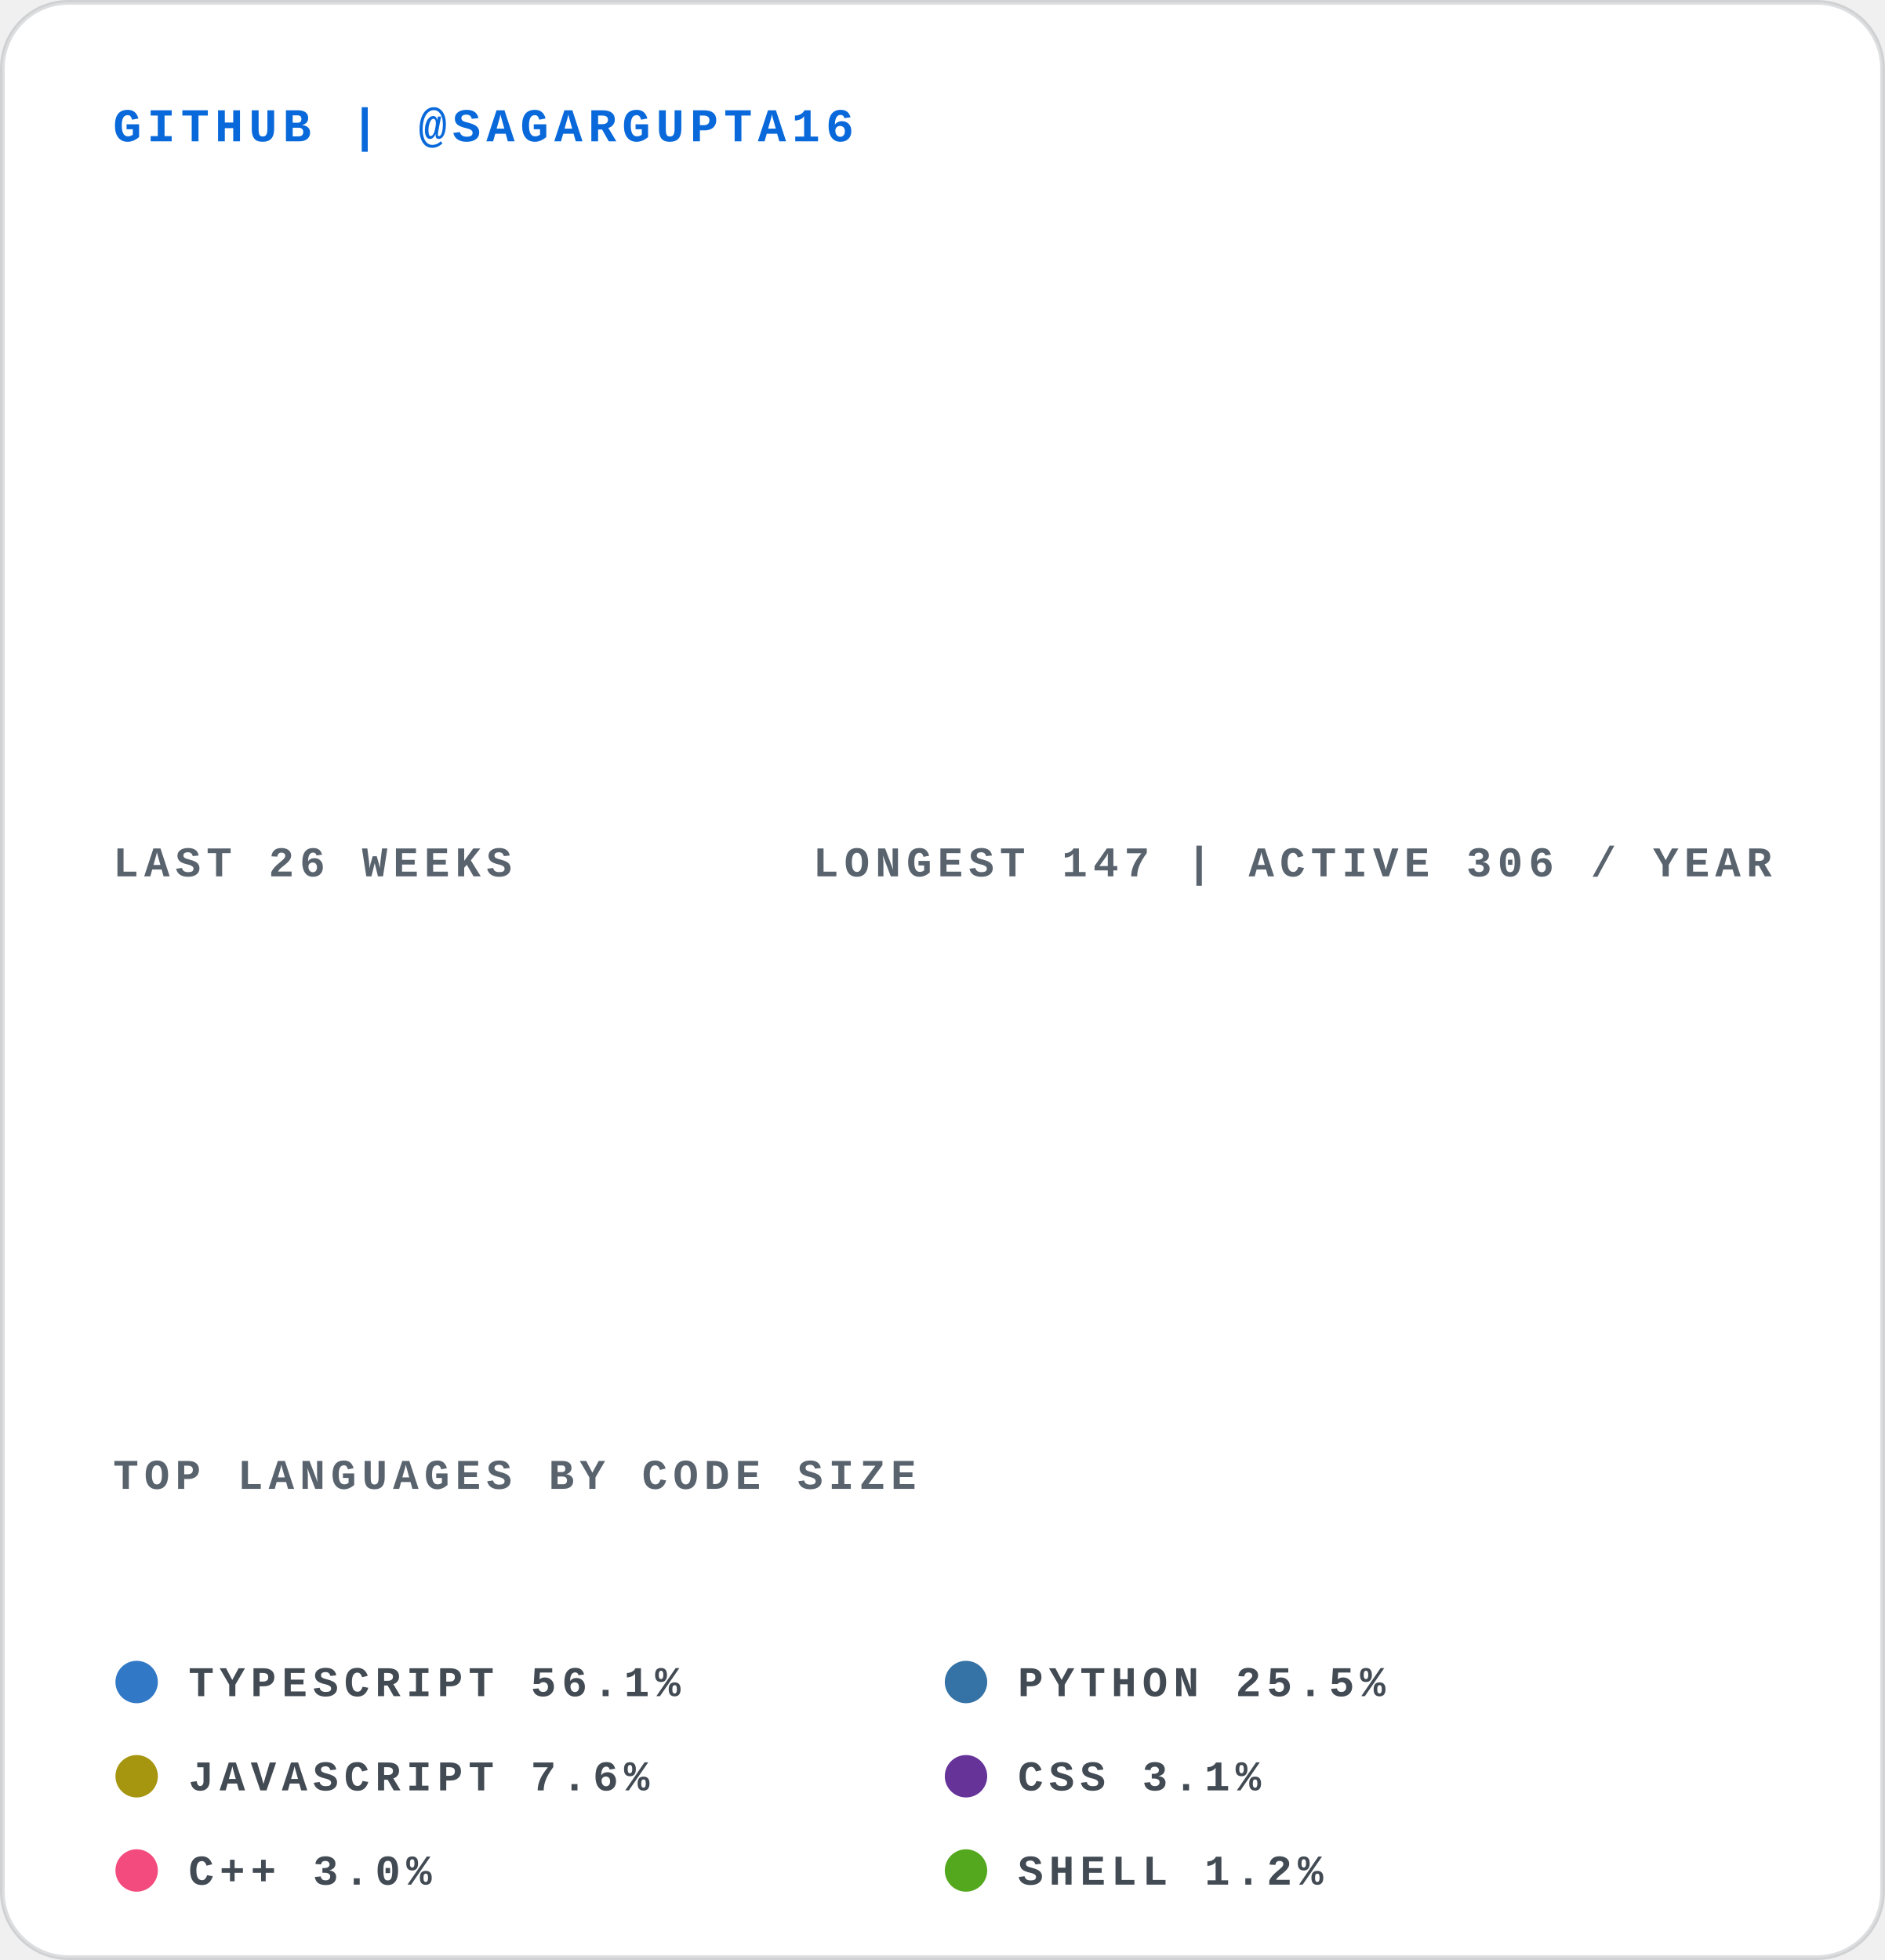
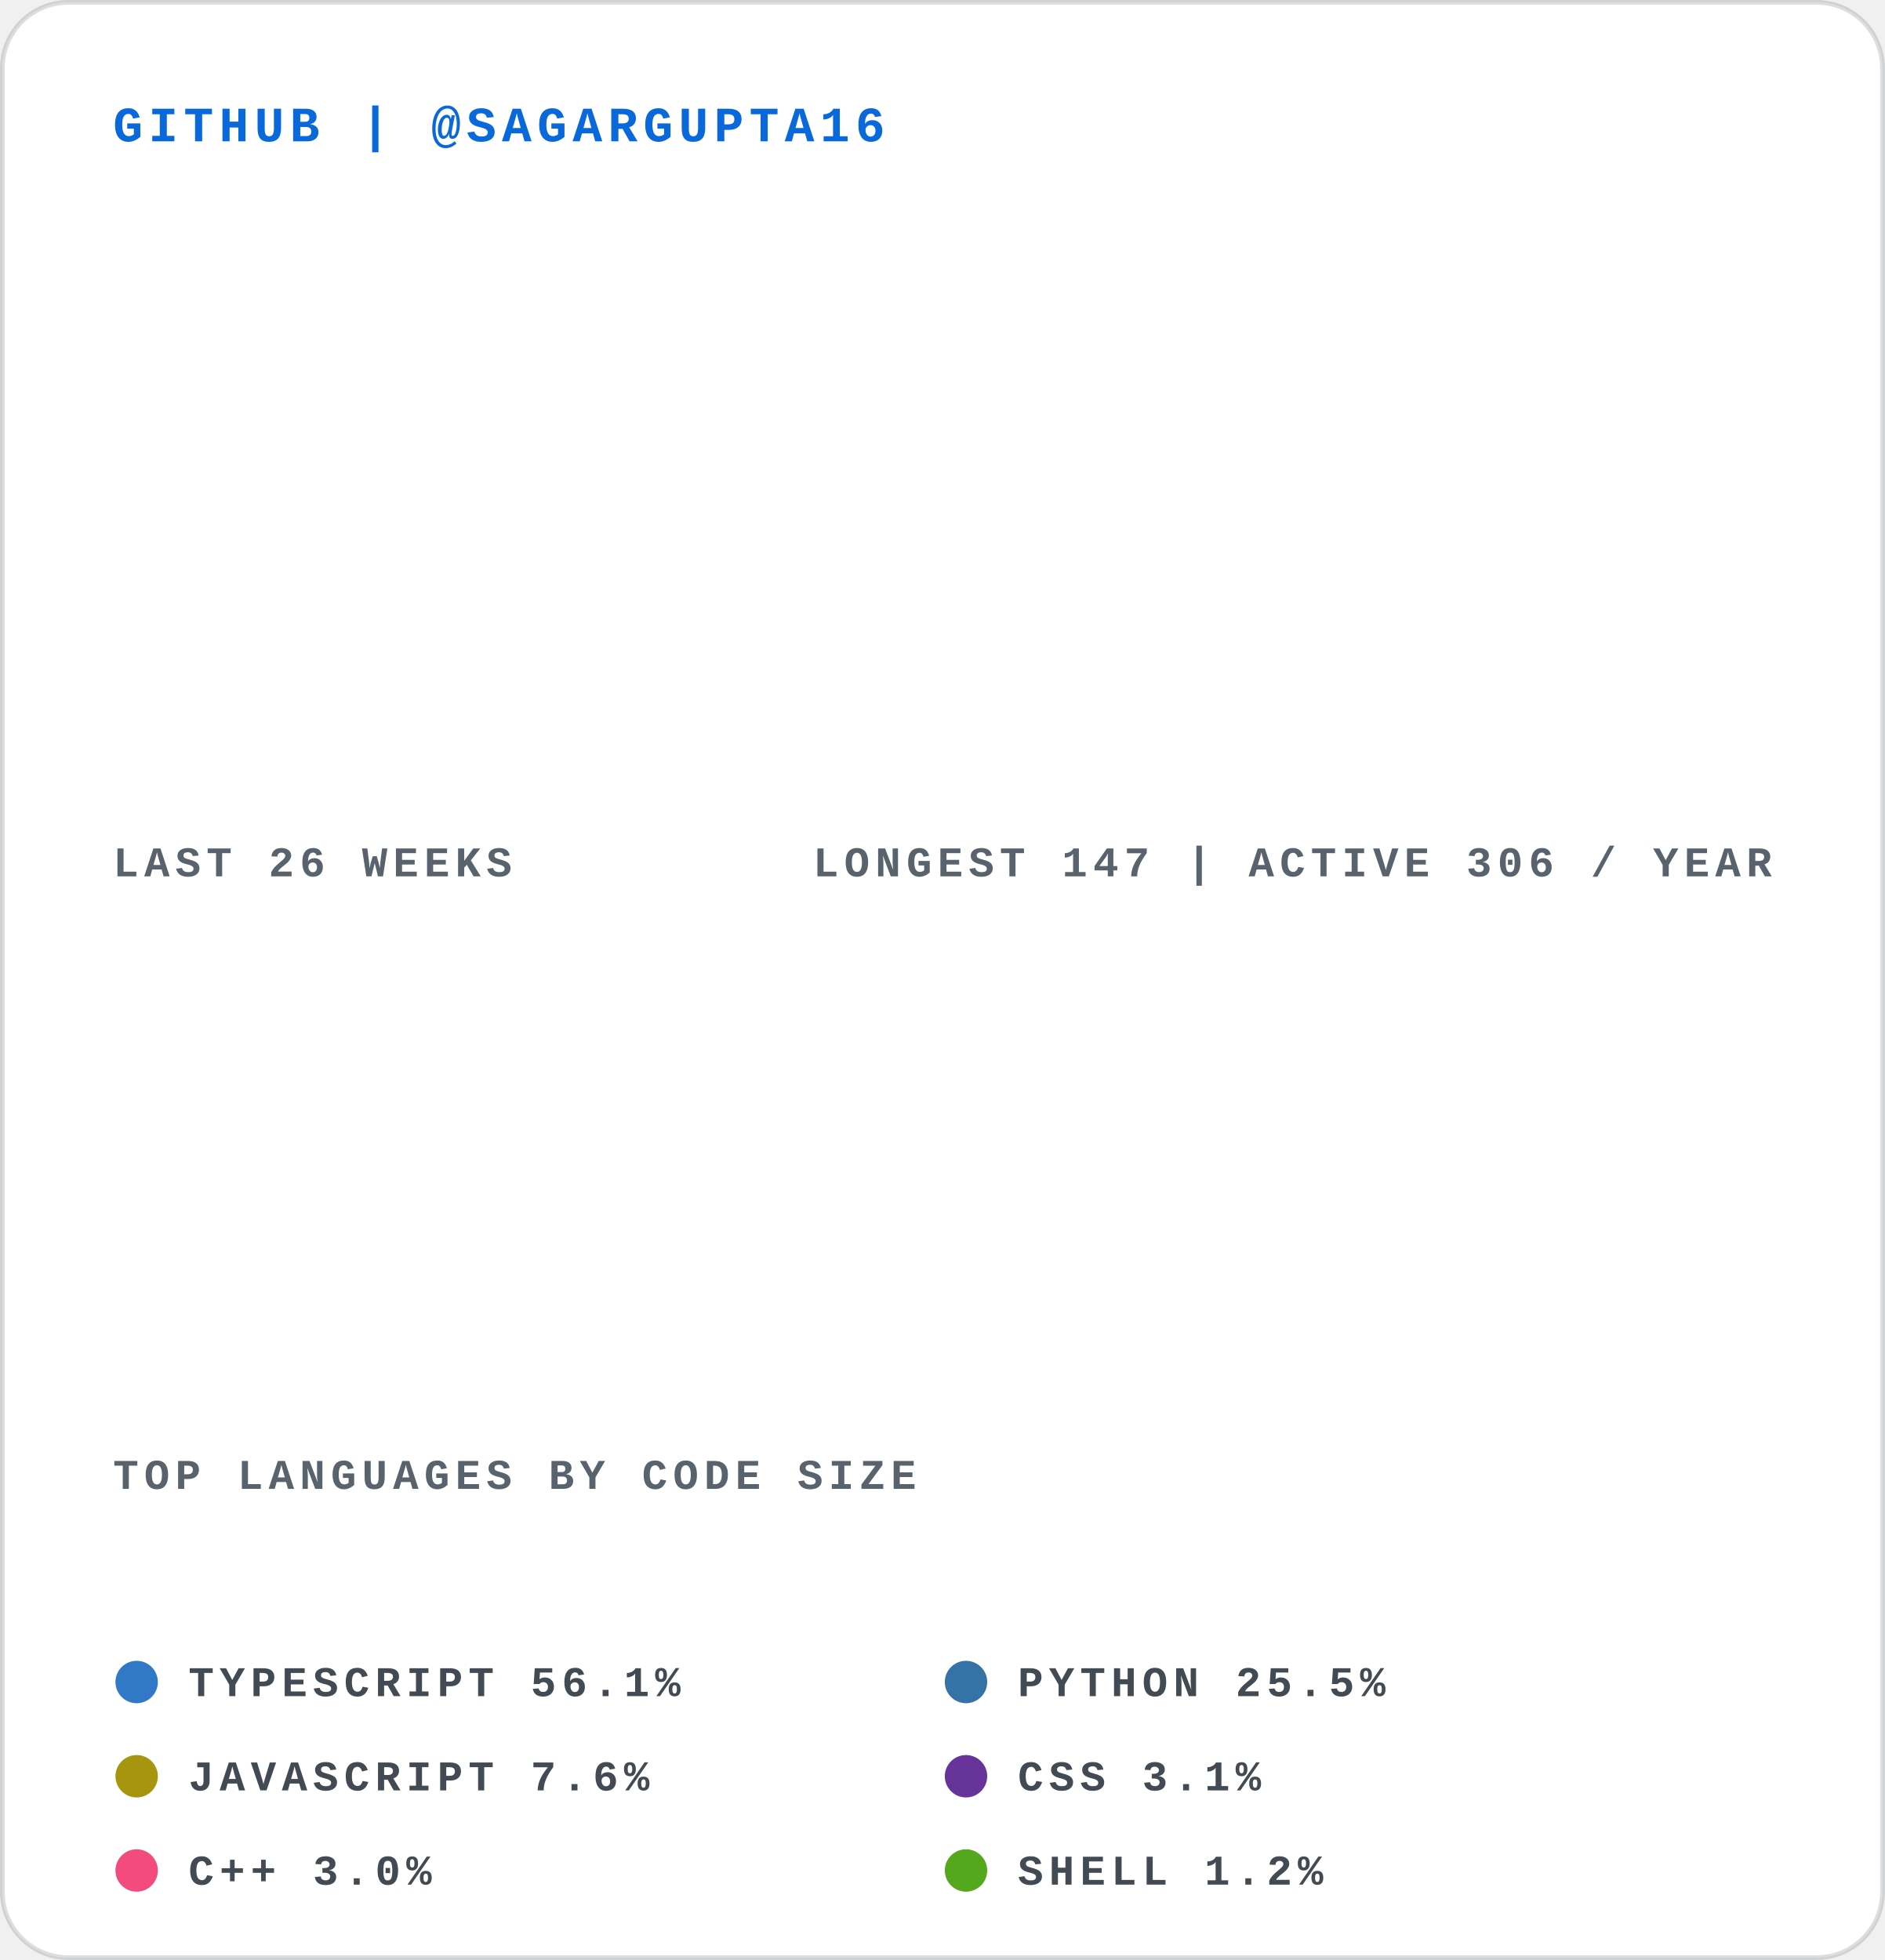
<svg xmlns="http://www.w3.org/2000/svg" width="400" height="416" viewBox="0 0 400 416" role="img" aria-label="GitHub stats for @Sagargupta16: 8016 contributions last year, 1 day streak, 300 stars">
  <style>.m{font-family:'JetBrains Mono','SFMono-Regular',Consolas,'Liberation Mono',Menlo,monospace;font-weight:700;letter-spacing:1.2px}.v{font-family:'Segoe UI',Inter,-apple-system,BlinkMacSystemFont,Helvetica,Arial,sans-serif;font-weight:800}.c{opacity:0;animation:in .5s ease forwards}@keyframes in{to{opacity:1}}.w0{animation-delay:0.40s}.w1{animation-delay:0.43s}.w2{animation-delay:0.46s}.w3{animation-delay:0.49s}.w4{animation-delay:0.52s}.w5{animation-delay:0.55s}.w6{animation-delay:0.58s}.w7{animation-delay:0.61s}.w8{animation-delay:0.64s}.w9{animation-delay:0.67s}.w10{animation-delay:0.70s}.w11{animation-delay:0.73s}.w12{animation-delay:0.76s}.w13{animation-delay:0.79s}.w14{animation-delay:0.82s}.w15{animation-delay:0.85s}.w16{animation-delay:0.88s}.w17{animation-delay:0.91s}.w18{animation-delay:0.94s}.w19{animation-delay:0.97s}.w20{animation-delay:1.00s}.w21{animation-delay:1.03s}.w22{animation-delay:1.06s}.w23{animation-delay:1.09s}.w24{animation-delay:1.12s}.w25{animation-delay:1.15s}.grow{transform:scaleX(0);transform-origin:left;transform-box:fill-box;animation:grow 1.2s .5s ease forwards}@keyframes grow{to{transform:scaleX(1)}}</style>
  <rect x="0.5" y="0.5" width="399" height="415" rx="14" fill="#ffffff" stroke="rgba(31,35,40,0.15)" />
-   <text class="m" x="24" y="30" fill="#0969da" font-size="10">GITHUB | @SAGARGUPTA16</text>
+   <text class="m" x="24" y="30" fill="#0969da" font-size="10.5">GITHUB | @SAGARGUPTA16</text>
  <g opacity="0">
    <animate attributeName="opacity" to="1" begin="0.1s" dur="0.4s" fill="freeze" />
    <rect x="16.0" y="44" width="117.3" height="56" rx="10" fill="#f6f8fa" stroke="rgba(31,35,40,0.1)" />
    <text class="v" x="30.0" y="74" fill="#1f2328" font-size="20">8,016</text>
    <text class="m" x="30.0" y="90" fill="#59636e" font-size="9">CONTRIBUTIONS</text>
  </g>
  <g opacity="0">
    <animate attributeName="opacity" to="1" begin="0.2s" dur="0.4s" fill="freeze" />
    <rect x="141.3" y="44" width="117.3" height="56" rx="10" fill="#f6f8fa" stroke="rgba(31,35,40,0.1)" />
    <text class="v" x="155.3" y="74" fill="#1f2328" font-size="20">5,747</text>
    <text class="m" x="155.3" y="90" fill="#59636e" font-size="9">COMMITS</text>
  </g>
  <g opacity="0">
    <animate attributeName="opacity" to="1" begin="0.3s" dur="0.4s" fill="freeze" />
    <rect x="266.7" y="44" width="117.3" height="56" rx="10" fill="#f6f8fa" stroke="rgba(31,35,40,0.1)" />
    <text class="v" x="280.7" y="74" fill="#1f2328" font-size="20">1,729</text>
    <text class="m" x="280.7" y="90" fill="#59636e" font-size="9">PULL REQUESTS</text>
  </g>
  <g opacity="0">
    <animate attributeName="opacity" to="1" begin="0.4s" dur="0.4s" fill="freeze" />
    <rect x="16.0" y="108" width="117.3" height="56" rx="10" fill="#f6f8fa" stroke="rgba(31,35,40,0.1)" />
    <text class="v" x="30.0" y="138" fill="#1f2328" font-size="20">300</text>
    <text class="m" x="30.0" y="154" fill="#59636e" font-size="9">STARS EARNED</text>
  </g>
  <g opacity="0">
    <animate attributeName="opacity" to="1" begin="0.5s" dur="0.4s" fill="freeze" />
    <rect x="141.3" y="108" width="117.3" height="56" rx="10" fill="#f6f8fa" stroke="rgba(31,35,40,0.1)" />
    <text class="v" x="155.3" y="138" fill="#1f2328" font-size="20">111</text>
    <text class="m" x="155.3" y="154" fill="#59636e" font-size="9">FOLLOWERS</text>
  </g>
  <g opacity="0">
    <animate attributeName="opacity" to="1" begin="0.6s" dur="0.4s" fill="freeze" />
    <rect x="266.7" y="108" width="117.3" height="56" rx="10" fill="#f6f8fa" stroke="rgba(31,35,40,0.1)" />
    <text class="v" x="280.7" y="138" fill="#1f2328" font-size="20">1<tspan class="m" font-size="9" fill="#59636e"> DAYS</tspan>
    </text>
    <text class="m" x="280.7" y="154" fill="#1a7f37" font-size="9">CURRENT STREAK</text>
  </g>
  <text class="m" x="24" y="186" fill="#59636e" font-size="9">LAST 26 WEEKS</text>
  <text class="m" x="376" y="186" fill="#59636e" font-size="9" text-anchor="end">LONGEST 147 | ACTIVE 306 / YEAR</text>
  <rect class="c w0" x="24.0" y="196.0" width="10.6" height="10.6" rx="2" fill="#6897d1" />
  <rect class="c w0" x="24.0" y="209.6" width="10.6" height="10.6" rx="2" fill="#276cbd" />
  <rect class="c w0" x="24.0" y="223.2" width="10.6" height="10.6" rx="2" fill="#6897d1" />
  <rect class="c w0" x="24.0" y="236.8" width="10.6" height="10.6" rx="2" fill="#6897d1" />
  <rect class="c w0" x="24.0" y="250.4" width="10.6" height="10.6" rx="2" fill="#6897d1" />
  <rect class="c w0" x="24.0" y="264.0" width="10.6" height="10.6" rx="2" fill="#276cbd" />
  <rect class="c w0" x="24.0" y="277.6" width="10.6" height="10.6" rx="2" fill="#4881c7" />
  <rect class="c w1" x="37.6" y="196.0" width="10.6" height="10.6" rx="2" fill="#276cbd" />
  <rect class="c w1" x="37.6" y="209.6" width="10.6" height="10.6" rx="2" fill="#6897d1" />
  <rect class="c w1" x="37.6" y="223.2" width="10.6" height="10.6" rx="2" fill="#0756b3" />
  <rect class="c w1" x="37.6" y="236.8" width="10.6" height="10.6" rx="2" fill="rgba(31,35,40,0.07)" />
  <rect class="c w1" x="37.6" y="250.4" width="10.6" height="10.6" rx="2" fill="rgba(31,35,40,0.07)" />
  <rect class="c w1" x="37.6" y="264.0" width="10.6" height="10.6" rx="2" fill="#0756b3" />
  <rect class="c w1" x="37.6" y="277.6" width="10.6" height="10.6" rx="2" fill="#276cbd" />
  <rect class="c w2" x="51.2" y="196.0" width="10.6" height="10.6" rx="2" fill="#276cbd" />
  <rect class="c w2" x="51.2" y="209.6" width="10.6" height="10.6" rx="2" fill="rgba(31,35,40,0.07)" />
  <rect class="c w2" x="51.2" y="223.2" width="10.6" height="10.6" rx="2" fill="rgba(31,35,40,0.07)" />
  <rect class="c w2" x="51.2" y="236.8" width="10.6" height="10.6" rx="2" fill="#4881c7" />
  <rect class="c w2" x="51.2" y="250.4" width="10.6" height="10.6" rx="2" fill="rgba(31,35,40,0.07)" />
  <rect class="c w2" x="51.2" y="264.0" width="10.6" height="10.6" rx="2" fill="rgba(31,35,40,0.07)" />
  <rect class="c w2" x="51.2" y="277.6" width="10.6" height="10.6" rx="2" fill="#0756b3" />
  <rect class="c w3" x="64.8" y="196.0" width="10.6" height="10.6" rx="2" fill="#0756b3" />
  <rect class="c w3" x="64.8" y="209.6" width="10.6" height="10.6" rx="2" fill="rgba(31,35,40,0.07)" />
  <rect class="c w3" x="64.8" y="223.2" width="10.6" height="10.6" rx="2" fill="#6897d1" />
  <rect class="c w3" x="64.8" y="236.8" width="10.6" height="10.6" rx="2" fill="#276cbd" />
  <rect class="c w3" x="64.8" y="250.4" width="10.6" height="10.6" rx="2" fill="#6897d1" />
  <rect class="c w3" x="64.8" y="264.0" width="10.6" height="10.6" rx="2" fill="#0756b3" />
  <rect class="c w3" x="64.8" y="277.6" width="10.6" height="10.6" rx="2" fill="#276cbd" />
  <rect class="c w4" x="78.4" y="196.0" width="10.6" height="10.6" rx="2" fill="#0756b3" />
  <rect class="c w4" x="78.4" y="209.6" width="10.6" height="10.6" rx="2" fill="#276cbd" />
  <rect class="c w4" x="78.4" y="223.2" width="10.6" height="10.6" rx="2" fill="rgba(31,35,40,0.07)" />
  <rect class="c w4" x="78.4" y="236.8" width="10.6" height="10.6" rx="2" fill="#6897d1" />
  <rect class="c w4" x="78.4" y="250.4" width="10.6" height="10.6" rx="2" fill="rgba(31,35,40,0.07)" />
  <rect class="c w4" x="78.4" y="264.0" width="10.6" height="10.6" rx="2" fill="#4881c7" />
  <rect class="c w4" x="78.4" y="277.6" width="10.6" height="10.6" rx="2" fill="rgba(31,35,40,0.07)" />
  <rect class="c w5" x="92.0" y="196.0" width="10.6" height="10.6" rx="2" fill="rgba(31,35,40,0.07)" />
  <rect class="c w5" x="92.0" y="209.6" width="10.6" height="10.6" rx="2" fill="rgba(31,35,40,0.07)" />
  <rect class="c w5" x="92.0" y="223.2" width="10.6" height="10.6" rx="2" fill="rgba(31,35,40,0.07)" />
  <rect class="c w5" x="92.0" y="236.8" width="10.6" height="10.6" rx="2" fill="rgba(31,35,40,0.07)" />
  <rect class="c w5" x="92.0" y="250.4" width="10.6" height="10.6" rx="2" fill="#276cbd" />
  <rect class="c w5" x="92.0" y="264.0" width="10.6" height="10.6" rx="2" fill="#276cbd" />
  <rect class="c w5" x="92.0" y="277.6" width="10.6" height="10.6" rx="2" fill="#0756b3" />
  <rect class="c w6" x="105.6" y="196.0" width="10.6" height="10.6" rx="2" fill="#276cbd" />
  <rect class="c w6" x="105.6" y="209.6" width="10.6" height="10.6" rx="2" fill="#276cbd" />
  <rect class="c w6" x="105.6" y="223.2" width="10.6" height="10.6" rx="2" fill="#276cbd" />
  <rect class="c w6" x="105.6" y="236.8" width="10.6" height="10.6" rx="2" fill="#4881c7" />
  <rect class="c w6" x="105.6" y="250.4" width="10.6" height="10.6" rx="2" fill="rgba(31,35,40,0.07)" />
  <rect class="c w6" x="105.6" y="264.0" width="10.6" height="10.6" rx="2" fill="#0756b3" />
  <rect class="c w6" x="105.6" y="277.6" width="10.6" height="10.6" rx="2" fill="#0756b3" />
  <rect class="c w7" x="119.2" y="196.0" width="10.6" height="10.6" rx="2" fill="rgba(31,35,40,0.07)" />
  <rect class="c w7" x="119.2" y="209.6" width="10.6" height="10.6" rx="2" fill="rgba(31,35,40,0.07)" />
  <rect class="c w7" x="119.2" y="223.2" width="10.6" height="10.6" rx="2" fill="#6897d1" />
  <rect class="c w7" x="119.2" y="236.8" width="10.6" height="10.6" rx="2" fill="rgba(31,35,40,0.07)" />
  <rect class="c w7" x="119.2" y="250.4" width="10.6" height="10.6" rx="2" fill="#6897d1" />
  <rect class="c w7" x="119.2" y="264.0" width="10.6" height="10.6" rx="2" fill="#4881c7" />
  <rect class="c w7" x="119.2" y="277.6" width="10.6" height="10.6" rx="2" fill="rgba(31,35,40,0.07)" />
  <rect class="c w8" x="132.8" y="196.0" width="10.6" height="10.6" rx="2" fill="rgba(31,35,40,0.07)" />
  <rect class="c w8" x="132.8" y="209.6" width="10.6" height="10.6" rx="2" fill="rgba(31,35,40,0.07)" />
  <rect class="c w8" x="132.8" y="223.2" width="10.6" height="10.6" rx="2" fill="rgba(31,35,40,0.07)" />
  <rect class="c w8" x="132.8" y="236.8" width="10.6" height="10.6" rx="2" fill="#6897d1" />
  <rect class="c w8" x="132.8" y="250.4" width="10.6" height="10.6" rx="2" fill="#4881c7" />
  <rect class="c w8" x="132.8" y="264.0" width="10.6" height="10.6" rx="2" fill="#6897d1" />
  <rect class="c w8" x="132.8" y="277.6" width="10.6" height="10.6" rx="2" fill="#276cbd" />
  <rect class="c w9" x="146.4" y="196.0" width="10.6" height="10.6" rx="2" fill="#4881c7" />
  <rect class="c w9" x="146.4" y="209.6" width="10.6" height="10.6" rx="2" fill="#6897d1" />
  <rect class="c w9" x="146.4" y="223.2" width="10.6" height="10.6" rx="2" fill="rgba(31,35,40,0.07)" />
  <rect class="c w9" x="146.4" y="236.8" width="10.6" height="10.6" rx="2" fill="#0756b3" />
  <rect class="c w9" x="146.4" y="250.4" width="10.6" height="10.6" rx="2" fill="#0756b3" />
  <rect class="c w9" x="146.4" y="264.0" width="10.6" height="10.6" rx="2" fill="#0756b3" />
  <rect class="c w9" x="146.4" y="277.6" width="10.6" height="10.6" rx="2" fill="#0756b3" />
  <rect class="c w10" x="160.0" y="196.0" width="10.6" height="10.6" rx="2" fill="#6897d1" />
  <rect class="c w10" x="160.0" y="209.6" width="10.6" height="10.6" rx="2" fill="#4881c7" />
  <rect class="c w10" x="160.0" y="223.2" width="10.6" height="10.6" rx="2" fill="#0756b3" />
  <rect class="c w10" x="160.0" y="236.8" width="10.6" height="10.6" rx="2" fill="#4881c7" />
  <rect class="c w10" x="160.0" y="250.4" width="10.6" height="10.6" rx="2" fill="#276cbd" />
  <rect class="c w10" x="160.0" y="264.0" width="10.6" height="10.6" rx="2" fill="#4881c7" />
  <rect class="c w10" x="160.0" y="277.6" width="10.6" height="10.6" rx="2" fill="#276cbd" />
  <rect class="c w11" x="173.6" y="196.0" width="10.6" height="10.6" rx="2" fill="#276cbd" />
  <rect class="c w11" x="173.6" y="209.6" width="10.6" height="10.6" rx="2" fill="#6897d1" />
  <rect class="c w11" x="173.6" y="223.2" width="10.6" height="10.6" rx="2" fill="#276cbd" />
  <rect class="c w11" x="173.6" y="236.8" width="10.6" height="10.6" rx="2" fill="#0756b3" />
  <rect class="c w11" x="173.6" y="250.4" width="10.6" height="10.6" rx="2" fill="#6897d1" />
  <rect class="c w11" x="173.6" y="264.0" width="10.6" height="10.6" rx="2" fill="#6897d1" />
  <rect class="c w11" x="173.6" y="277.6" width="10.6" height="10.6" rx="2" fill="rgba(31,35,40,0.07)" />
  <rect class="c w12" x="187.2" y="196.0" width="10.6" height="10.6" rx="2" fill="rgba(31,35,40,0.07)" />
  <rect class="c w12" x="187.2" y="209.6" width="10.6" height="10.6" rx="2" fill="#6897d1" />
  <rect class="c w12" x="187.2" y="223.2" width="10.6" height="10.6" rx="2" fill="#276cbd" />
  <rect class="c w12" x="187.2" y="236.8" width="10.6" height="10.6" rx="2" fill="#276cbd" />
  <rect class="c w12" x="187.2" y="250.4" width="10.6" height="10.6" rx="2" fill="#6897d1" />
  <rect class="c w12" x="187.2" y="264.0" width="10.6" height="10.6" rx="2" fill="#4881c7" />
  <rect class="c w12" x="187.2" y="277.6" width="10.6" height="10.6" rx="2" fill="#0756b3" />
  <rect class="c w13" x="200.8" y="196.0" width="10.6" height="10.6" rx="2" fill="rgba(31,35,40,0.07)" />
  <rect class="c w13" x="200.8" y="209.6" width="10.6" height="10.6" rx="2" fill="#276cbd" />
  <rect class="c w13" x="200.8" y="223.2" width="10.6" height="10.6" rx="2" fill="#6897d1" />
  <rect class="c w13" x="200.8" y="236.8" width="10.6" height="10.6" rx="2" fill="#0756b3" />
  <rect class="c w13" x="200.8" y="250.4" width="10.6" height="10.6" rx="2" fill="#4881c7" />
  <rect class="c w13" x="200.8" y="264.0" width="10.6" height="10.6" rx="2" fill="rgba(31,35,40,0.07)" />
  <rect class="c w13" x="200.8" y="277.6" width="10.6" height="10.6" rx="2" fill="rgba(31,35,40,0.07)" />
  <rect class="c w14" x="214.4" y="196.0" width="10.6" height="10.6" rx="2" fill="#4881c7" />
  <rect class="c w14" x="214.4" y="209.6" width="10.6" height="10.6" rx="2" fill="#6897d1" />
  <rect class="c w14" x="214.4" y="223.2" width="10.6" height="10.6" rx="2" fill="#6897d1" />
  <rect class="c w14" x="214.4" y="236.8" width="10.6" height="10.6" rx="2" fill="#4881c7" />
  <rect class="c w14" x="214.4" y="250.4" width="10.6" height="10.6" rx="2" fill="#0756b3" />
  <rect class="c w14" x="214.4" y="264.0" width="10.6" height="10.6" rx="2" fill="#4881c7" />
  <rect class="c w14" x="214.4" y="277.6" width="10.6" height="10.6" rx="2" fill="#276cbd" />
  <rect class="c w15" x="228.0" y="196.0" width="10.6" height="10.6" rx="2" fill="#4881c7" />
  <rect class="c w15" x="228.0" y="209.6" width="10.6" height="10.6" rx="2" fill="#276cbd" />
  <rect class="c w15" x="228.0" y="223.2" width="10.6" height="10.6" rx="2" fill="rgba(31,35,40,0.07)" />
  <rect class="c w15" x="228.0" y="236.8" width="10.6" height="10.6" rx="2" fill="#6897d1" />
  <rect class="c w15" x="228.0" y="250.4" width="10.6" height="10.6" rx="2" fill="#4881c7" />
  <rect class="c w15" x="228.0" y="264.0" width="10.6" height="10.6" rx="2" fill="rgba(31,35,40,0.07)" />
  <rect class="c w15" x="228.0" y="277.6" width="10.6" height="10.6" rx="2" fill="#6897d1" />
  <rect class="c w16" x="241.6" y="196.0" width="10.6" height="10.6" rx="2" fill="#6897d1" />
  <rect class="c w16" x="241.6" y="209.6" width="10.6" height="10.6" rx="2" fill="rgba(31,35,40,0.07)" />
  <rect class="c w16" x="241.6" y="223.2" width="10.6" height="10.6" rx="2" fill="#6897d1" />
  <rect class="c w16" x="241.6" y="236.8" width="10.6" height="10.6" rx="2" fill="rgba(31,35,40,0.07)" />
  <rect class="c w16" x="241.6" y="250.4" width="10.6" height="10.6" rx="2" fill="rgba(31,35,40,0.07)" />
  <rect class="c w16" x="241.6" y="264.0" width="10.6" height="10.6" rx="2" fill="rgba(31,35,40,0.07)" />
  <rect class="c w16" x="241.6" y="277.6" width="10.6" height="10.6" rx="2" fill="rgba(31,35,40,0.07)" />
  <rect class="c w17" x="255.2" y="196.0" width="10.6" height="10.6" rx="2" fill="rgba(31,35,40,0.07)" />
  <rect class="c w17" x="255.2" y="209.6" width="10.6" height="10.6" rx="2" fill="#6897d1" />
  <rect class="c w17" x="255.2" y="223.2" width="10.6" height="10.6" rx="2" fill="rgba(31,35,40,0.07)" />
  <rect class="c w17" x="255.2" y="236.8" width="10.6" height="10.6" rx="2" fill="rgba(31,35,40,0.07)" />
  <rect class="c w17" x="255.2" y="250.4" width="10.6" height="10.6" rx="2" fill="rgba(31,35,40,0.07)" />
  <rect class="c w17" x="255.2" y="264.0" width="10.6" height="10.6" rx="2" fill="rgba(31,35,40,0.07)" />
  <rect class="c w17" x="255.2" y="277.6" width="10.6" height="10.6" rx="2" fill="#6897d1" />
  <rect class="c w18" x="268.8" y="196.0" width="10.6" height="10.6" rx="2" fill="rgba(31,35,40,0.07)" />
  <rect class="c w18" x="268.8" y="209.6" width="10.6" height="10.6" rx="2" fill="rgba(31,35,40,0.07)" />
  <rect class="c w18" x="268.8" y="223.2" width="10.6" height="10.6" rx="2" fill="#276cbd" />
  <rect class="c w18" x="268.8" y="236.8" width="10.6" height="10.6" rx="2" fill="#0756b3" />
  <rect class="c w18" x="268.8" y="250.4" width="10.6" height="10.6" rx="2" fill="#0756b3" />
  <rect class="c w18" x="268.8" y="264.0" width="10.6" height="10.6" rx="2" fill="#4881c7" />
  <rect class="c w18" x="268.8" y="277.6" width="10.6" height="10.6" rx="2" fill="#0756b3" />
  <rect class="c w19" x="282.4" y="196.0" width="10.6" height="10.6" rx="2" fill="#0756b3" />
  <rect class="c w19" x="282.4" y="209.6" width="10.6" height="10.6" rx="2" fill="#6897d1" />
  <rect class="c w19" x="282.4" y="223.2" width="10.6" height="10.6" rx="2" fill="#6897d1" />
  <rect class="c w19" x="282.4" y="236.8" width="10.6" height="10.6" rx="2" fill="#6897d1" />
  <rect class="c w19" x="282.4" y="250.4" width="10.6" height="10.6" rx="2" fill="#276cbd" />
  <rect class="c w19" x="282.4" y="264.0" width="10.6" height="10.6" rx="2" fill="#6897d1" />
  <rect class="c w19" x="282.4" y="277.6" width="10.6" height="10.6" rx="2" fill="#4881c7" />
  <rect class="c w20" x="296.0" y="196.0" width="10.6" height="10.6" rx="2" fill="#0756b3" />
  <rect class="c w20" x="296.0" y="209.6" width="10.6" height="10.6" rx="2" fill="#0756b3" />
  <rect class="c w20" x="296.0" y="223.2" width="10.6" height="10.6" rx="2" fill="#4881c7" />
  <rect class="c w20" x="296.0" y="236.8" width="10.6" height="10.6" rx="2" fill="#6897d1" />
  <rect class="c w20" x="296.0" y="250.4" width="10.6" height="10.6" rx="2" fill="#4881c7" />
  <rect class="c w20" x="296.0" y="264.0" width="10.6" height="10.6" rx="2" fill="#4881c7" />
  <rect class="c w20" x="296.0" y="277.6" width="10.6" height="10.6" rx="2" fill="#4881c7" />
  <rect class="c w21" x="309.6" y="196.0" width="10.6" height="10.6" rx="2" fill="#6897d1" />
  <rect class="c w21" x="309.6" y="209.6" width="10.6" height="10.6" rx="2" fill="#4881c7" />
  <rect class="c w21" x="309.6" y="223.2" width="10.6" height="10.6" rx="2" fill="#4881c7" />
  <rect class="c w21" x="309.6" y="236.8" width="10.6" height="10.6" rx="2" fill="#4881c7" />
  <rect class="c w21" x="309.6" y="250.4" width="10.6" height="10.6" rx="2" fill="#276cbd" />
  <rect class="c w21" x="309.6" y="264.0" width="10.6" height="10.6" rx="2" fill="#276cbd" />
  <rect class="c w21" x="309.6" y="277.6" width="10.6" height="10.6" rx="2" fill="#0756b3" />
  <rect class="c w22" x="323.2" y="196.0" width="10.6" height="10.6" rx="2" fill="#6897d1" />
  <rect class="c w22" x="323.2" y="209.6" width="10.6" height="10.6" rx="2" fill="#4881c7" />
  <rect class="c w22" x="323.2" y="223.2" width="10.6" height="10.6" rx="2" fill="#6897d1" />
  <rect class="c w22" x="323.2" y="236.8" width="10.6" height="10.6" rx="2" fill="#6897d1" />
  <rect class="c w22" x="323.2" y="250.4" width="10.6" height="10.6" rx="2" fill="#4881c7" />
  <rect class="c w22" x="323.2" y="264.0" width="10.6" height="10.6" rx="2" fill="rgba(31,35,40,0.07)" />
  <rect class="c w22" x="323.2" y="277.6" width="10.6" height="10.6" rx="2" fill="rgba(31,35,40,0.07)" />
  <rect class="c w23" x="336.8" y="196.0" width="10.6" height="10.6" rx="2" fill="rgba(31,35,40,0.07)" />
  <rect class="c w23" x="336.8" y="209.6" width="10.6" height="10.6" rx="2" fill="rgba(31,35,40,0.07)" />
  <rect class="c w23" x="336.8" y="223.2" width="10.6" height="10.6" rx="2" fill="#0756b3" />
  <rect class="c w23" x="336.8" y="236.8" width="10.6" height="10.6" rx="2" fill="#4881c7" />
  <rect class="c w23" x="336.8" y="250.4" width="10.6" height="10.6" rx="2" fill="#6897d1" />
  <rect class="c w23" x="336.8" y="264.0" width="10.6" height="10.6" rx="2" fill="#276cbd" />
  <rect class="c w23" x="336.8" y="277.6" width="10.6" height="10.6" rx="2" fill="#0756b3" />
  <rect class="c w24" x="350.4" y="196.0" width="10.6" height="10.6" rx="2" fill="#0756b3" />
  <rect class="c w24" x="350.4" y="209.6" width="10.6" height="10.6" rx="2" fill="rgba(31,35,40,0.07)" />
  <rect class="c w24" x="350.4" y="223.2" width="10.6" height="10.6" rx="2" fill="#276cbd" />
  <rect class="c w24" x="350.4" y="236.8" width="10.6" height="10.6" rx="2" fill="#0756b3" />
  <rect class="c w24" x="350.4" y="250.4" width="10.6" height="10.6" rx="2" fill="rgba(31,35,40,0.07)" />
  <rect class="c w24" x="350.4" y="264.0" width="10.6" height="10.6" rx="2" fill="#0756b3" />
  <rect class="c w24" x="350.4" y="277.6" width="10.6" height="10.6" rx="2" fill="rgba(31,35,40,0.07)" />
  <rect class="c w25" x="364.0" y="196.0" width="10.6" height="10.6" rx="2" fill="#0756b3" />
  <text class="m" x="24" y="316" fill="#59636e" font-size="9">TOP LANGUAGES BY CODE SIZE</text>
  <g class="grow">
    <clipPath id="bar">
      <rect x="24" y="326" width="352" height="10" rx="5" />
    </clipPath>
    <g clip-path="url(#bar)">
      <rect x="24.0" y="326" width="204.6" height="10" fill="#3178c6" />
      <rect x="228.6" y="326" width="93.0" height="10" fill="#3572A5" />
      <rect x="321.6" y="326" width="27.7" height="10" fill="#a6950e" />
      <rect x="349.4" y="326" width="11.3" height="10" fill="#663399" />
      <rect x="360.7" y="326" width="10.9" height="10" fill="#f34b7d" />
      <rect x="371.6" y="326" width="4.4" height="10" fill="#54a81e" />
    </g>
  </g>
  <circle cx="29" cy="357" r="4.5" fill="#3178c6" />
  <text class="m" x="40" y="360" fill="#424a53" font-size="9">TYPESCRIPT  56.1%</text>
  <circle cx="205" cy="357" r="4.5" fill="#3572A5" />
  <text class="m" x="216" y="360" fill="#424a53" font-size="9">PYTHON  25.5%</text>
  <circle cx="29" cy="377" r="4.5" fill="#a6950e" />
  <text class="m" x="40" y="380" fill="#424a53" font-size="9">JAVASCRIPT  7.6%</text>
  <circle cx="205" cy="377" r="4.5" fill="#663399" />
  <text class="m" x="216" y="380" fill="#424a53" font-size="9">CSS  3.1%</text>
  <circle cx="29" cy="397" r="4.5" fill="#f34b7d" />
  <text class="m" x="40" y="400" fill="#424a53" font-size="9">C++  3.0%</text>
  <circle cx="205" cy="397" r="4.5" fill="#54a81e" />
  <text class="m" x="216" y="400" fill="#424a53" font-size="9">SHELL  1.2%</text>
</svg>
